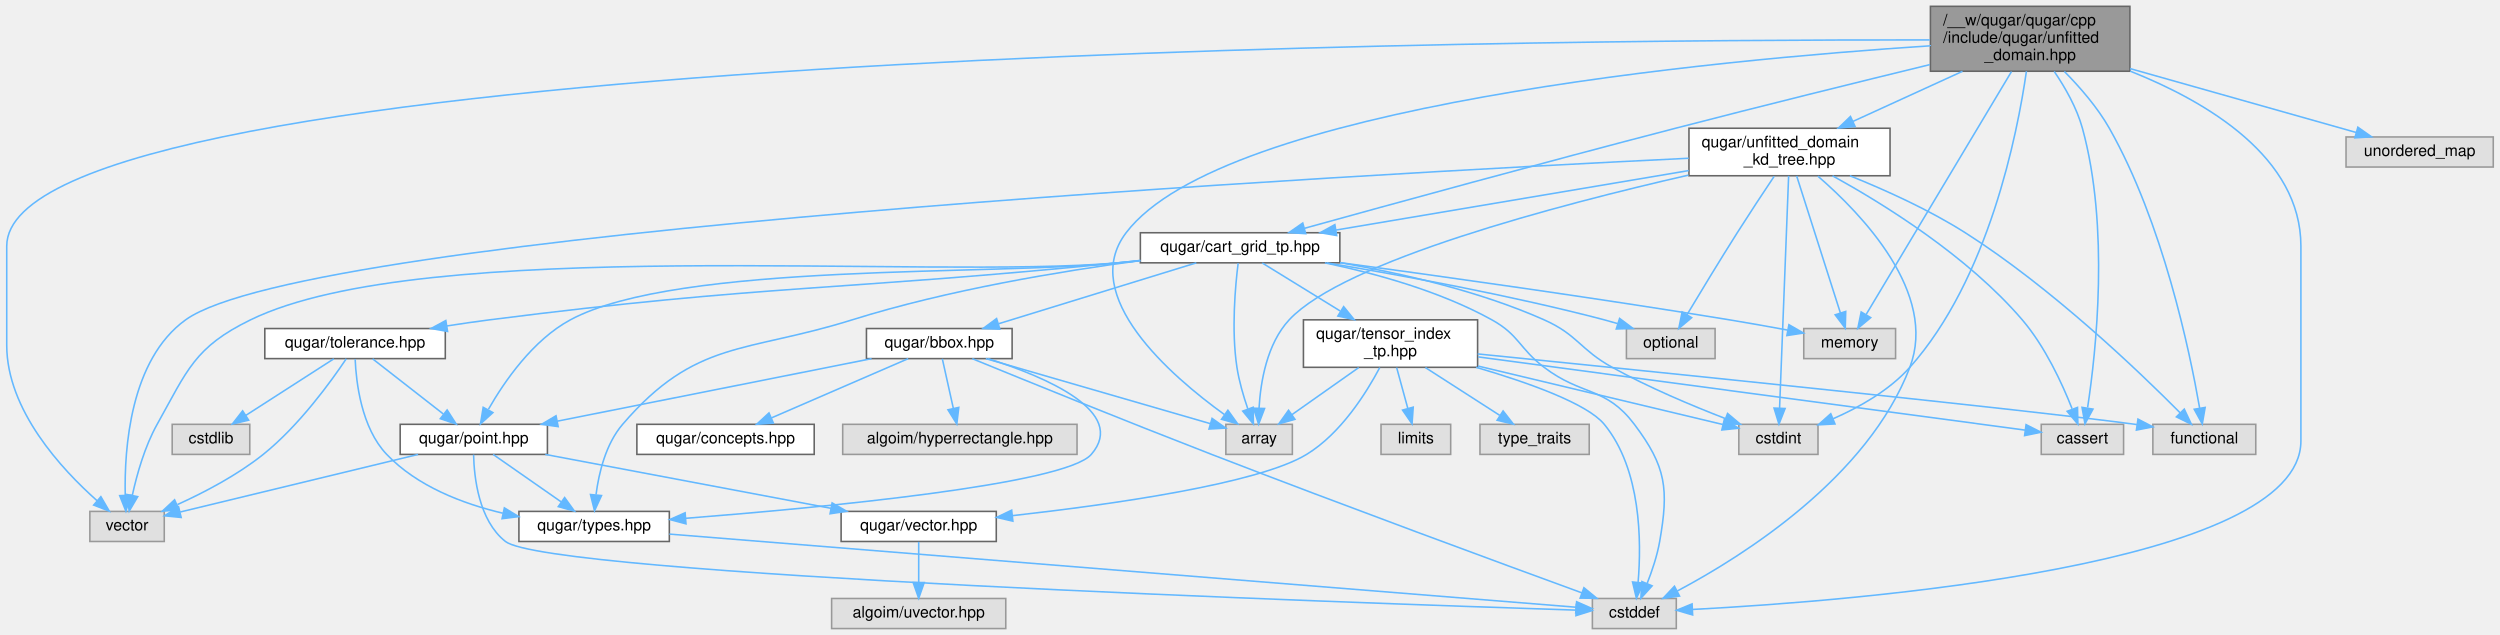
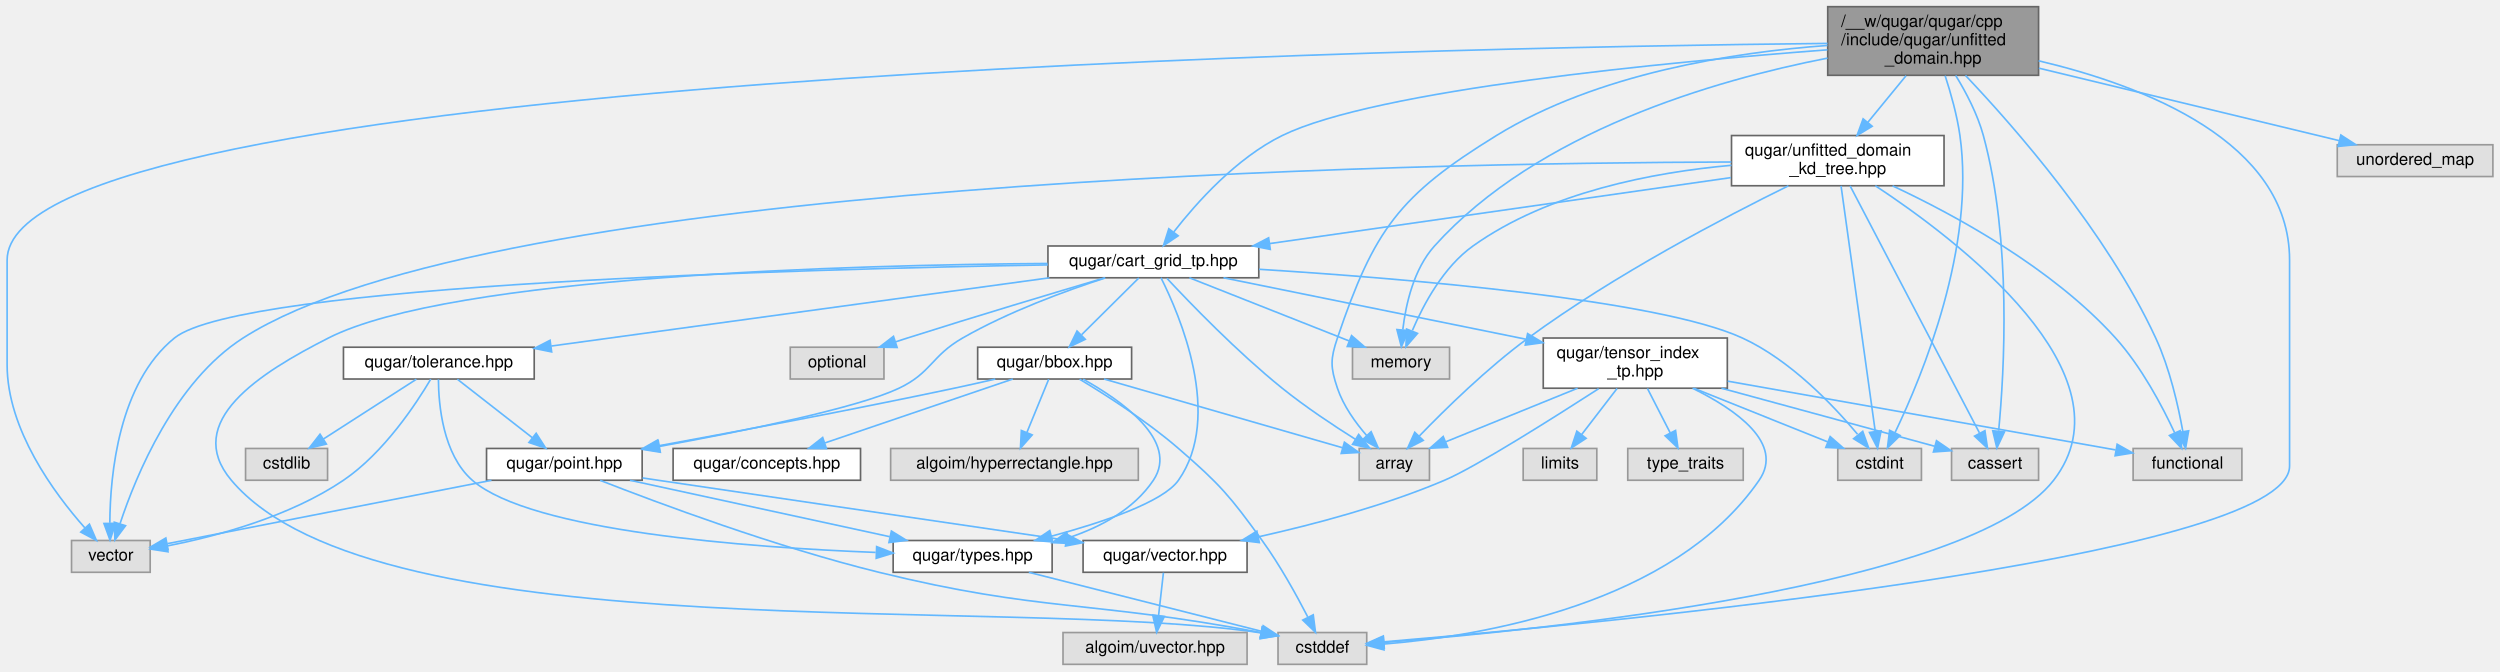
- <svg xmlns="http://www.w3.org/2000/svg" xmlns:xlink="http://www.w3.org/1999/xlink" width="1579pt" height="401pt" viewBox="0.00 0.00 1578.50 401.00">
+ <svg xmlns="http://www.w3.org/2000/svg" xmlns:xlink="http://www.w3.org/1999/xlink" width="1494pt" height="401pt" viewBox="0.00 0.00 1493.50 401.00">
  <g id="graph0" class="graph" transform="scale(1 1) rotate(0) translate(4 397)">
    <g id="Node000001" class="node">
      <g id="a_Node000001">
        <a xlink:title="Declaration of of UnfittedDomain class.">
-           <polygon fill="#999999" stroke="#666666" points="1341,-393 1215,-393 1215,-352 1341,-352 1341,-393" />
-           <text text-anchor="start" x="1223" y="-381" font-family="Helvetica,sans-Serif" font-size="10.00">/__w/qugar/qugar/cpp</text>
-           <text text-anchor="start" x="1223" y="-370" font-family="Helvetica,sans-Serif" font-size="10.00">/include/qugar/unfitted</text>
-           <text text-anchor="middle" x="1278" y="-359" font-family="Helvetica,sans-Serif" font-size="10.00">_domain.hpp</text>
+           <polygon fill="#999999" stroke="#666666" points="1214,-393 1088,-393 1088,-352 1214,-352 1214,-393" />
+           <text text-anchor="start" x="1096" y="-381" font-family="Helvetica,sans-Serif" font-size="10.00">/__w/qugar/qugar/cpp</text>
+           <text text-anchor="start" x="1096" y="-370" font-family="Helvetica,sans-Serif" font-size="10.00">/include/qugar/unfitted</text>
+           <text text-anchor="middle" x="1151" y="-359" font-family="Helvetica,sans-Serif" font-size="10.00">_domain.hpp</text>
        </a>
      </g>
    </g>
    <g id="Node000002" class="node">
      <g id="a_Node000002">
        <a xlink:href="../../d6/d49/cart__grid__tp_8hpp.html" target="_top" xlink:title="Definition of Cartesian grid class.">
-           <polygon fill="white" stroke="#666666" points="842,-250 716,-250 716,-231 842,-231 842,-250" />
-           <text text-anchor="middle" x="779" y="-238" font-family="Helvetica,sans-Serif" font-size="10.00">qugar/cart_grid_tp.hpp</text>
+           <polygon fill="white" stroke="#666666" points="748,-250 622,-250 622,-231 748,-231 748,-250" />
+           <text text-anchor="middle" x="685" y="-238" font-family="Helvetica,sans-Serif" font-size="10.00">qugar/cart_grid_tp.hpp</text>
        </a>
      </g>
    </g>
    <g id="edge1_Node000001_Node000002" class="edge">
      <g id="a_edge1_Node000001_Node000002">
        <a xlink:title=" ">
-           <path fill="none" stroke="#63b8ff" d="M1214.67,-356.2C1169.75,-345.25 1108.1,-330.03 1054,-316 970.56,-294.36 873.29,-267.66 819.68,-252.82" />
-           <polygon fill="#63b8ff" stroke="#63b8ff" points="820.44,-249.4 809.87,-250.1 818.57,-256.14 820.44,-249.4" />
+           <path fill="none" stroke="#63b8ff" d="M1087.82,-367.23C992.75,-360.01 818.06,-343.45 762,-316 734.69,-302.63 710.85,-275.95 697.2,-258.41" />
+           <polygon fill="#63b8ff" stroke="#63b8ff" points="699.82,-256.08 691.02,-250.2 694.23,-260.29 699.82,-256.08" />
        </a>
      </g>
    </g>
    <g id="Node000007" class="node">
      <g id="a_Node000007">
        <a xlink:title=" ">
-           <polygon fill="#e0e0e0" stroke="#999999" points="1054.5,-19 1001.5,-19 1001.5,0 1054.5,0 1054.5,-19" />
-           <text text-anchor="middle" x="1028" y="-7" font-family="Helvetica,sans-Serif" font-size="10.00">cstddef</text>
-         </a>
-       </g>
-     </g>
-     <g id="edge49_Node000001_Node000007" class="edge">
-       <g id="a_edge49_Node000001_Node000007">
-         <a xlink:title=" ">
-           <path fill="none" stroke="#63b8ff" d="M1341.19,-352.06C1389.9,-332.69 1449,-297.63 1449,-241.5 1449,-241.5 1449,-241.5 1449,-118.5 1449,-39.52 1167.48,-17.49 1064.86,-12.08" />
-           <polygon fill="#63b8ff" stroke="#63b8ff" points="1064.82,-8.58 1054.65,-11.57 1064.47,-15.57 1064.82,-8.58" />
+           <polygon fill="#e0e0e0" stroke="#999999" points="812.5,-19 759.5,-19 759.5,0 812.5,0 812.5,-19" />
+           <text text-anchor="middle" x="786" y="-7" font-family="Helvetica,sans-Serif" font-size="10.00">cstddef</text>
+         </a>
+       </g>
+     </g>
+     <g id="edge48_Node000001_Node000007" class="edge">
+       <g id="a_edge48_Node000001_Node000007">
+         <a xlink:title=" ">
+           <path fill="none" stroke="#63b8ff" d="M1214.04,-360.66C1276.85,-345.82 1364,-312.44 1364,-241.5 1364,-241.5 1364,-241.5 1364,-118.5 1364,-63.21 950,-24.15 822.75,-13.45" />
+           <polygon fill="#63b8ff" stroke="#63b8ff" points="822.97,-9.96 812.72,-12.62 822.39,-16.93 822.97,-9.96" />
        </a>
      </g>
    </g>
    <g id="Node000010" class="node">
      <g id="a_Node000010">
        <a xlink:title=" ">
-           <polygon fill="#e0e0e0" stroke="#999999" points="99.5,-74 52.5,-74 52.5,-55 99.5,-55 99.5,-74" />
-           <text text-anchor="middle" x="76" y="-62" font-family="Helvetica,sans-Serif" font-size="10.00">vector</text>
-         </a>
-       </g>
-     </g>
-     <g id="edge54_Node000001_Node000010" class="edge">
-       <g id="a_edge54_Node000001_Node000010">
-         <a xlink:title=" ">
-           <path fill="none" stroke="#63b8ff" d="M1214.62,-371.78C956.75,-372.11 0,-365 0,-241.5 0,-241.5 0,-241.5 0,-179 0,-138.03 34.62,-100.66 57.13,-80.69" />
-           <polygon fill="#63b8ff" stroke="#63b8ff" points="59.46,-83.31 64.79,-74.15 54.91,-77.99 59.46,-83.31" />
+           <polygon fill="#e0e0e0" stroke="#999999" points="85.5,-74 38.5,-74 38.5,-55 85.5,-55 85.5,-74" />
+           <text text-anchor="middle" x="62" y="-62" font-family="Helvetica,sans-Serif" font-size="10.00">vector</text>
+         </a>
+       </g>
+     </g>
+     <g id="edge53_Node000001_Node000010" class="edge">
+       <g id="a_edge53_Node000001_Node000010">
+         <a xlink:title=" ">
+           <path fill="none" stroke="#63b8ff" d="M1087.89,-371.06C847.15,-368.56 0,-351.91 0,-241.5 0,-241.5 0,-241.5 0,-179 0,-140.32 28.07,-102.3 46.44,-81.57" />
+           <polygon fill="#63b8ff" stroke="#63b8ff" points="49.18,-83.76 53.38,-74.03 44.03,-79.02 49.18,-83.76" />
        </a>
      </g>
    </g>
    <g id="Node000012" class="node">
      <g id="a_Node000012">
        <a xlink:title=" ">
-           <polygon fill="#e0e0e0" stroke="#999999" points="812,-129 770,-129 770,-110 812,-110 812,-129" />
-           <text text-anchor="middle" x="791" y="-117" font-family="Helvetica,sans-Serif" font-size="10.00">array</text>
-         </a>
-       </g>
-     </g>
-     <g id="edge47_Node000001_Node000012" class="edge">
-       <g id="a_edge47_Node000001_Node000012">
-         <a xlink:title=" ">
-           <path fill="none" stroke="#63b8ff" d="M1214.75,-368.06C1079.2,-359.18 768,-330.31 707,-250 676.79,-210.23 735.07,-159.74 769.02,-135.21" />
-           <polygon fill="#63b8ff" stroke="#63b8ff" points="771.29,-137.9 777.46,-129.28 767.26,-132.17 771.29,-137.9" />
+           <polygon fill="#e0e0e0" stroke="#999999" points="850,-129 808,-129 808,-110 850,-110 850,-129" />
+           <text text-anchor="middle" x="829" y="-117" font-family="Helvetica,sans-Serif" font-size="10.00">array</text>
+         </a>
+       </g>
+     </g>
+     <g id="edge46_Node000001_Node000012" class="edge">
+       <g id="a_edge46_Node000001_Node000012">
+         <a xlink:title=" ">
+           <path fill="none" stroke="#63b8ff" d="M1087.83,-369.84C1032.06,-365.77 950.45,-353.22 890,-316 831.78,-280.15 816.9,-259.77 795,-195 790.73,-182.37 790.73,-177.63 795,-165 798.56,-154.47 805.72,-144.48 812.55,-136.63" />
+           <polygon fill="#63b8ff" stroke="#63b8ff" points="815.13,-139.01 819.39,-129.31 810.01,-134.23 815.13,-139.01" />
        </a>
      </g>
    </g>
    <g id="Node000015" class="node">
      <g id="a_Node000015">
        <a xlink:title=" ">
-           <polygon fill="#e0e0e0" stroke="#999999" points="1337,-129 1285,-129 1285,-110 1337,-110 1337,-129" />
-           <text text-anchor="middle" x="1311" y="-117" font-family="Helvetica,sans-Serif" font-size="10.00">cassert</text>
-         </a>
-       </g>
-     </g>
-     <g id="edge48_Node000001_Node000015" class="edge">
-       <g id="a_edge48_Node000001_Node000015">
-         <a xlink:title=" ">
-           <path fill="none" stroke="#63b8ff" d="M1293.2,-351.88C1300.09,-341.76 1307.46,-328.86 1311,-316 1328.21,-253.37 1319.69,-175.13 1314.29,-139.62" />
-           <polygon fill="#63b8ff" stroke="#63b8ff" points="1317.67,-138.61 1312.62,-129.29 1310.76,-139.72 1317.67,-138.61" />
+           <polygon fill="#e0e0e0" stroke="#999999" points="1214,-129 1162,-129 1162,-110 1214,-110 1214,-129" />
+           <text text-anchor="middle" x="1188" y="-117" font-family="Helvetica,sans-Serif" font-size="10.00">cassert</text>
+         </a>
+       </g>
+     </g>
+     <g id="edge47_Node000001_Node000015" class="edge">
+       <g id="a_edge47_Node000001_Node000015">
+         <a xlink:title=" ">
+           <path fill="none" stroke="#63b8ff" d="M1164.48,-351.89C1170.74,-341.67 1177.55,-328.68 1181,-316 1198.06,-253.29 1193.53,-175.09 1190.15,-139.6" />
+           <polygon fill="#63b8ff" stroke="#63b8ff" points="1193.59,-138.87 1189.08,-129.29 1186.63,-139.59 1193.59,-138.87" />
        </a>
      </g>
    </g>
    <g id="Node000016" class="node">
      <g id="a_Node000016">
        <a xlink:title=" ">
          <polygon fill="#e0e0e0" stroke="#999999" points="1144,-129 1094,-129 1094,-110 1144,-110 1144,-129" />
          <text text-anchor="middle" x="1119" y="-117" font-family="Helvetica,sans-Serif" font-size="10.00">cstdint</text>
        </a>
      </g>
    </g>
-     <g id="edge50_Node000001_Node000016" class="edge">
-       <g id="a_edge50_Node000001_Node000016">
-         <a xlink:title=" ">
-           <path fill="none" stroke="#63b8ff" d="M1275.64,-352C1269.91,-312.24 1251.83,-220.89 1202,-165 1188.99,-150.41 1170.04,-139.74 1153.52,-132.52" />
-           <polygon fill="#63b8ff" stroke="#63b8ff" points="1154.72,-129.23 1144.14,-128.66 1152.06,-135.7 1154.72,-129.23" />
+     <g id="edge49_Node000001_Node000016" class="edge">
+       <g id="a_edge49_Node000001_Node000016">
+         <a xlink:title=" ">
+           <path fill="none" stroke="#63b8ff" d="M1158.16,-351.76C1161.57,-341.29 1165.29,-328.11 1167,-316 1176.39,-249.51 1144.65,-172.71 1128.23,-138.52" />
+           <polygon fill="#63b8ff" stroke="#63b8ff" points="1131.26,-136.75 1123.68,-129.34 1124.98,-139.85 1131.26,-136.75" />
        </a>
      </g>
    </g>
    <g id="Node000017" class="node">
      <g id="a_Node000017">
        <a xlink:title=" ">
-           <polygon fill="#e0e0e0" stroke="#999999" points="1420.5,-129 1355.5,-129 1355.5,-110 1420.5,-110 1420.5,-129" />
-           <text text-anchor="middle" x="1388" y="-117" font-family="Helvetica,sans-Serif" font-size="10.00">functional</text>
-         </a>
-       </g>
-     </g>
-     <g id="edge51_Node000001_Node000017" class="edge">
-       <g id="a_edge51_Node000001_Node000017">
-         <a xlink:title=" ">
-           <path fill="none" stroke="#63b8ff" d="M1299.6,-351.86C1309.43,-341.93 1320.52,-329.2 1328,-316 1361.8,-256.35 1378.75,-175.46 1385.03,-139.3" />
-           <polygon fill="#63b8ff" stroke="#63b8ff" points="1388.52,-139.66 1386.71,-129.22 1381.62,-138.51 1388.52,-139.66" />
+           <polygon fill="#e0e0e0" stroke="#999999" points="1335.5,-129 1270.5,-129 1270.5,-110 1335.5,-110 1335.5,-129" />
+           <text text-anchor="middle" x="1303" y="-117" font-family="Helvetica,sans-Serif" font-size="10.00">functional</text>
+         </a>
+       </g>
+     </g>
+     <g id="edge50_Node000001_Node000017" class="edge">
+       <g id="a_edge50_Node000001_Node000017">
+         <a xlink:title=" ">
+           <path fill="none" stroke="#63b8ff" d="M1170.32,-351.92C1199.51,-321.18 1254.57,-258.54 1284,-195 1292.4,-176.87 1297.47,-154.48 1300.24,-139" />
+           <polygon fill="#63b8ff" stroke="#63b8ff" points="1303.69,-139.55 1301.86,-129.11 1296.78,-138.41 1303.69,-139.55" />
        </a>
      </g>
    </g>
    <g id="Node000021" class="node">
      <g id="a_Node000021">
        <a xlink:title=" ">
-           <polygon fill="#e0e0e0" stroke="#999999" points="1193,-189.5 1135,-189.5 1135,-170.5 1193,-170.5 1193,-189.5" />
-           <text text-anchor="middle" x="1164" y="-177.5" font-family="Helvetica,sans-Serif" font-size="10.00">memory</text>
-         </a>
-       </g>
-     </g>
-     <g id="edge52_Node000001_Node000021" class="edge">
-       <g id="a_edge52_Node000001_Node000021">
-         <a xlink:title=" ">
-           <path fill="none" stroke="#63b8ff" d="M1266.23,-351.83C1243.87,-314.47 1195.59,-233.8 1174.37,-198.33" />
-           <polygon fill="#63b8ff" stroke="#63b8ff" points="1177.28,-196.38 1169.14,-189.6 1171.28,-199.97 1177.28,-196.38" />
+           <polygon fill="#e0e0e0" stroke="#999999" points="862,-189.5 804,-189.5 804,-170.5 862,-170.5 862,-189.5" />
+           <text text-anchor="middle" x="833" y="-177.5" font-family="Helvetica,sans-Serif" font-size="10.00">memory</text>
+         </a>
+       </g>
+     </g>
+     <g id="edge51_Node000001_Node000021" class="edge">
+       <g id="a_edge51_Node000001_Node000021">
+         <a xlink:title=" ">
+           <path fill="none" stroke="#63b8ff" d="M1087.88,-362.27C1020.32,-349.09 914.58,-318.41 853,-250 840.63,-236.26 835.88,-215.3 834.07,-200.09" />
+           <polygon fill="#63b8ff" stroke="#63b8ff" points="837.53,-199.45 833.19,-189.79 830.56,-200.05 837.53,-199.45" />
        </a>
      </g>
    </g>
    <g id="Node000023" class="node">
      <g id="a_Node000023">
        <a xlink:href="../../d8/d90/unfitted__domain__kd__tree_8hpp.html" target="_top" xlink:title="Declaration of of UnfittedDomain class.">
-           <polygon fill="white" stroke="#666666" points="1189.5,-316 1062.5,-316 1062.5,-286 1189.5,-286 1189.5,-316" />
-           <text text-anchor="start" x="1070.5" y="-304" font-family="Helvetica,sans-Serif" font-size="10.00">qugar/unfitted_domain</text>
-           <text text-anchor="middle" x="1126" y="-293" font-family="Helvetica,sans-Serif" font-size="10.00">_kd_tree.hpp</text>
+           <polygon fill="white" stroke="#666666" points="1157.5,-316 1030.5,-316 1030.5,-286 1157.5,-286 1157.5,-316" />
+           <text text-anchor="start" x="1038.5" y="-304" font-family="Helvetica,sans-Serif" font-size="10.00">qugar/unfitted_domain</text>
+           <text text-anchor="middle" x="1094" y="-293" font-family="Helvetica,sans-Serif" font-size="10.00">_kd_tree.hpp</text>
        </a>
      </g>
    </g>
    <g id="edge37_Node000001_Node000023" class="edge">
      <g id="a_edge37_Node000001_Node000023">
        <a xlink:title=" ">
-           <path fill="none" stroke="#63b8ff" d="M1235.26,-351.96C1213.53,-342.02 1187.29,-330.03 1165.98,-320.28" />
-           <polygon fill="#63b8ff" stroke="#63b8ff" points="1167.42,-317.09 1156.87,-316.11 1164.5,-323.45 1167.42,-317.09" />
+           <path fill="none" stroke="#63b8ff" d="M1134.82,-351.77C1127.66,-343.04 1119.22,-332.75 1111.88,-323.8" />
+           <polygon fill="#63b8ff" stroke="#63b8ff" points="1114.56,-321.55 1105.51,-316.04 1109.15,-325.99 1114.56,-321.55" />
        </a>
      </g>
    </g>
    <g id="Node000024" class="node">
      <g id="a_Node000024">
        <a xlink:title=" ">
-           <polygon fill="#e0e0e0" stroke="#999999" points="1570.5,-310.5 1477.5,-310.5 1477.5,-291.5 1570.5,-291.5 1570.5,-310.5" />
-           <text text-anchor="middle" x="1524" y="-298.5" font-family="Helvetica,sans-Serif" font-size="10.00">unordered_map</text>
-         </a>
-       </g>
-     </g>
-     <g id="edge53_Node000001_Node000024" class="edge">
-       <g id="a_edge53_Node000001_Node000024">
-         <a xlink:title=" ">
-           <path fill="none" stroke="#63b8ff" d="M1341.03,-353.69C1385.99,-340.99 1445.09,-324.29 1483.79,-313.36" />
-           <polygon fill="#63b8ff" stroke="#63b8ff" points="1484.98,-316.66 1493.65,-310.58 1483.07,-309.93 1484.98,-316.66" />
+           <polygon fill="#e0e0e0" stroke="#999999" points="1485.5,-310.5 1392.5,-310.5 1392.5,-291.5 1485.5,-291.5 1485.5,-310.5" />
+           <text text-anchor="middle" x="1439" y="-298.5" font-family="Helvetica,sans-Serif" font-size="10.00">unordered_map</text>
+         </a>
+       </g>
+     </g>
+     <g id="edge52_Node000001_Node000024" class="edge">
+       <g id="a_edge52_Node000001_Node000024">
+         <a xlink:title=" ">
+           <path fill="none" stroke="#63b8ff" d="M1214.2,-356.25C1268.46,-343.15 1345.35,-324.6 1393.68,-312.94" />
+           <polygon fill="#63b8ff" stroke="#63b8ff" points="1394.64,-316.31 1403.54,-310.56 1392.99,-309.5 1394.64,-316.31" />
        </a>
      </g>
    </g>
    <g id="Node000003" class="node">
      <g id="a_Node000003">
        <a xlink:href="../../d5/d90/bbox_8hpp.html" target="_top" xlink:title="Definition of Cartesian bounding box class.">
-           <polygon fill="white" stroke="#666666" points="635,-189.5 543,-189.5 543,-170.5 635,-170.5 635,-189.5" />
-           <text text-anchor="middle" x="589" y="-177.5" font-family="Helvetica,sans-Serif" font-size="10.00">qugar/bbox.hpp</text>
+           <polygon fill="white" stroke="#666666" points="672,-189.5 580,-189.5 580,-170.5 672,-170.5 672,-189.5" />
+           <text text-anchor="middle" x="626" y="-177.5" font-family="Helvetica,sans-Serif" font-size="10.00">qugar/bbox.hpp</text>
        </a>
      </g>
    </g>
    <g id="edge2_Node000002_Node000003" class="edge">
      <g id="a_edge2_Node000002_Node000003">
        <a xlink:title=" ">
-           <path fill="none" stroke="#63b8ff" d="M751.37,-230.99C718.45,-220.86 663.27,-203.87 626.51,-192.55" />
-           <polygon fill="#63b8ff" stroke="#63b8ff" points="627.25,-189.11 616.66,-189.52 625.19,-195.8 627.25,-189.11" />
+           <path fill="none" stroke="#63b8ff" d="M676.29,-230.87C667.32,-221.97 653.12,-207.89 642.09,-196.95" />
+           <polygon fill="#63b8ff" stroke="#63b8ff" points="644.31,-194.22 634.74,-189.67 639.38,-199.19 644.31,-194.22" />
        </a>
      </g>
    </g>
    <g id="Node000005" class="node">
      <g id="a_Node000005">
        <a xlink:href="../../d0/de4/point_8hpp.html" target="_top" xlink:title="Definition and implementation of Point class.">
-           <polygon fill="white" stroke="#666666" points="341.5,-129 248.5,-129 248.5,-110 341.5,-110 341.5,-129" />
-           <text text-anchor="middle" x="295" y="-117" font-family="Helvetica,sans-Serif" font-size="10.00">qugar/point.hpp</text>
+           <polygon fill="white" stroke="#666666" points="379.5,-129 286.5,-129 286.5,-110 379.5,-110 379.5,-129" />
+           <text text-anchor="middle" x="333" y="-117" font-family="Helvetica,sans-Serif" font-size="10.00">qugar/point.hpp</text>
        </a>
      </g>
    </g>
    <g id="edge15_Node000002_Node000005" class="edge">
      <g id="a_edge15_Node000002_Node000005">
        <a xlink:title=" ">
-           <path fill="none" stroke="#63b8ff" d="M715.97,-232.51C711.24,-232 706.55,-231.49 702,-231 625.14,-222.76 424.05,-231.67 356,-195 332.38,-182.27 314.4,-156.22 304.27,-138.55" />
-           <polygon fill="#63b8ff" stroke="#63b8ff" points="307.08,-136.4 299.23,-129.29 300.93,-139.74 307.08,-136.4" />
+           <path fill="none" stroke="#63b8ff" d="M656.3,-230.92C632.58,-223.23 598.47,-210.74 571,-195 552.33,-184.3 552.43,-174.24 533,-165 508.05,-153.14 439.77,-139.3 389.91,-130.24" />
+           <polygon fill="#63b8ff" stroke="#63b8ff" points="390.35,-126.76 379.89,-128.43 389.11,-133.65 390.35,-126.76" />
        </a>
      </g>
    </g>
    <g id="Node000006" class="node">
      <g id="a_Node000006">
        <a xlink:href="../../dd/de3/types_8hpp.html" target="_top" xlink:title="Declaration of types.">
-           <polygon fill="white" stroke="#666666" points="418.5,-74 323.5,-74 323.5,-55 418.5,-55 418.5,-74" />
-           <text text-anchor="middle" x="371" y="-62" font-family="Helvetica,sans-Serif" font-size="10.00">qugar/types.hpp</text>
+           <polygon fill="white" stroke="#666666" points="624.5,-74 529.5,-74 529.5,-55 624.5,-55 624.5,-74" />
+           <text text-anchor="middle" x="577" y="-62" font-family="Helvetica,sans-Serif" font-size="10.00">qugar/types.hpp</text>
        </a>
      </g>
    </g>
    <g id="edge30_Node000002_Node000006" class="edge">
      <g id="a_edge30_Node000002_Node000006">
        <a xlink:title=" ">
-           <path fill="none" stroke="#63b8ff" d="M715.79,-232.39C665.7,-225.72 594.34,-213.89 534,-195 466.43,-173.84 435.15,-182.7 389,-129 378.38,-116.64 374,-98.42 372.21,-84.67" />
-           <polygon fill="#63b8ff" stroke="#63b8ff" points="375.67,-84.01 371.24,-74.39 368.7,-84.67 375.67,-84.01" />
+           <path fill="none" stroke="#63b8ff" d="M689.56,-230.98C700.75,-208.76 726.78,-148.17 700,-110 690.85,-96.96 654.78,-84.84 624.05,-76.56" />
+           <polygon fill="#63b8ff" stroke="#63b8ff" points="624.86,-73.15 614.3,-74.01 623.08,-79.93 624.86,-73.15" />
        </a>
      </g>
    </g>
    <g id="edge32_Node000002_Node000007" class="edge">
      <g id="a_edge32_Node000002_Node000007">
        <a xlink:title=" ">
-           <path fill="none" stroke="#63b8ff" d="M832.57,-230.96C864.59,-224.32 905.27,-213.11 938,-195 955.34,-185.4 955.23,-177 971,-165 994.84,-146.85 1009.98,-152.94 1028,-129 1048.24,-102.12 1049.78,-88.15 1044,-55 1042.43,-46 1039.2,-36.42 1036.06,-28.46" />
-           <polygon fill="#63b8ff" stroke="#63b8ff" points="1039.23,-26.97 1032.11,-19.12 1032.78,-29.69 1039.23,-26.97" />
+           <path fill="none" stroke="#63b8ff" d="M621.76,-239.55C506.09,-238.71 265.56,-232.36 192,-195 151.22,-174.29 104.53,-144.97 134,-110 221.17,-6.57 596.38,-41.61 749.16,-18.81" />
+           <polygon fill="#63b8ff" stroke="#63b8ff" points="750.03,-22.21 759.33,-17.14 748.9,-15.31 750.03,-22.21" />
        </a>
      </g>
    </g>
    <g id="edge36_Node000002_Node000010" class="edge">
      <g id="a_edge36_Node000002_Node000010">
        <a xlink:title=" ">
-           <path fill="none" stroke="#63b8ff" d="M715.99,-232.31C711.26,-231.85 706.56,-231.4 702,-231 580.43,-220.3 263.71,-248.46 154,-195 118.63,-177.76 114.21,-163.34 95,-129 87.18,-115.02 82.24,-97.46 79.37,-84.36" />
-           <polygon fill="#63b8ff" stroke="#63b8ff" points="82.73,-83.32 77.36,-74.19 75.87,-84.68 82.73,-83.32" />
+           <path fill="none" stroke="#63b8ff" d="M621.9,-238.69C478.99,-236.31 139.85,-227.27 100,-195 66.71,-168.04 61.59,-113.55 61.38,-84.59" />
+           <polygon fill="#63b8ff" stroke="#63b8ff" points="64.88,-84.26 61.51,-74.22 57.88,-84.17 64.88,-84.26" />
        </a>
      </g>
    </g>
    <g id="edge31_Node000002_Node000012" class="edge">
      <g id="a_edge31_Node000002_Node000012">
        <a xlink:title=" ">
-           <path fill="none" stroke="#63b8ff" d="M777.76,-230.72C776,-216.72 773.39,-188.53 777,-165 778.35,-156.19 781.13,-146.74 783.85,-138.82" />
-           <polygon fill="#63b8ff" stroke="#63b8ff" points="787.23,-139.77 787.4,-129.18 780.66,-137.35 787.23,-139.77" />
+           <path fill="none" stroke="#63b8ff" d="M693.08,-230.7C706.61,-216.19 735.05,-186.69 762,-165 775.88,-153.83 792.56,-142.75 805.81,-134.43" />
+           <polygon fill="#63b8ff" stroke="#63b8ff" points="807.69,-137.39 814.35,-129.15 804.01,-131.43 807.69,-137.39" />
        </a>
      </g>
    </g>
    <g id="Node000013" class="node">
      <g id="a_Node000013">
        <a xlink:href="../../d9/d43/tensor__index__tp_8hpp.html" target="_top" xlink:title="Declaration of tensor-product index and size related classes.">
-           <polygon fill="white" stroke="#666666" points="929,-195 819,-195 819,-165 929,-165 929,-195" />
-           <text text-anchor="start" x="827" y="-183" font-family="Helvetica,sans-Serif" font-size="10.00">qugar/tensor_index</text>
-           <text text-anchor="middle" x="874" y="-172" font-family="Helvetica,sans-Serif" font-size="10.00">_tp.hpp</text>
+           <polygon fill="white" stroke="#666666" points="1028,-195 918,-195 918,-165 1028,-165 1028,-195" />
+           <text text-anchor="start" x="926" y="-183" font-family="Helvetica,sans-Serif" font-size="10.00">qugar/tensor_index</text>
+           <text text-anchor="middle" x="973" y="-172" font-family="Helvetica,sans-Serif" font-size="10.00">_tp.hpp</text>
        </a>
      </g>
    </g>
    <g id="edge16_Node000002_Node000013" class="edge">
      <g id="a_edge16_Node000002_Node000013">
        <a xlink:title=" ">
-           <path fill="none" stroke="#63b8ff" d="M793.02,-230.87C805.91,-222.93 825.49,-210.87 842.17,-200.6" />
-           <polygon fill="#63b8ff" stroke="#63b8ff" points="844.4,-203.34 851.08,-195.11 840.73,-197.38 844.4,-203.34" />
+           <path fill="none" stroke="#63b8ff" d="M726.88,-230.99C774.32,-221.36 852.22,-205.53 907.67,-194.27" />
+           <polygon fill="#63b8ff" stroke="#63b8ff" points="908.64,-197.64 917.75,-192.22 907.25,-190.78 908.64,-197.64" />
        </a>
      </g>
    </g>
    <g id="edge33_Node000002_Node000016" class="edge">
      <g id="a_edge33_Node000002_Node000016">
        <a xlink:title=" ">
-           <path fill="none" stroke="#63b8ff" d="M842.33,-231.06C880.73,-224.44 930.04,-213.21 971,-195 992.29,-185.53 993.61,-176.27 1014,-165 1037.04,-152.27 1064.46,-140.76 1085.51,-132.63" />
-           <polygon fill="#63b8ff" stroke="#63b8ff" points="1086.88,-135.86 1094.98,-129.04 1084.39,-129.31 1086.88,-135.86" />
+           <path fill="none" stroke="#63b8ff" d="M748.15,-236.08C835.21,-230.6 987,-218.03 1037,-195 1065.56,-181.84 1091.09,-155.1 1105.81,-137.5" />
+           <polygon fill="#63b8ff" stroke="#63b8ff" points="1108.91,-139.22 1112.48,-129.24 1103.47,-134.82 1108.91,-139.22" />
        </a>
      </g>
    </g>
    <g id="Node000019" class="node">
      <g id="a_Node000019">
        <a xlink:href="../../d0/d55/tolerance_8hpp.html" target="_top" xlink:title="Definition of tolerance related functionalities.">
-           <polygon fill="white" stroke="#666666" points="277,-189.5 163,-189.5 163,-170.5 277,-170.5 277,-189.5" />
-           <text text-anchor="middle" x="220" y="-177.5" font-family="Helvetica,sans-Serif" font-size="10.00">qugar/tolerance.hpp</text>
+           <polygon fill="white" stroke="#666666" points="315,-189.5 201,-189.5 201,-170.5 315,-170.5 315,-189.5" />
+           <text text-anchor="middle" x="258" y="-177.5" font-family="Helvetica,sans-Serif" font-size="10.00">qugar/tolerance.hpp</text>
        </a>
      </g>
    </g>
    <g id="edge25_Node000002_Node000019" class="edge">
      <g id="a_edge25_Node000002_Node000019">
        <a xlink:title=" ">
-           <path fill="none" stroke="#63b8ff" d="M715.98,-232.44C711.25,-231.94 706.55,-231.46 702,-231 525.72,-213.28 480.75,-217.41 305,-195 296.27,-193.89 287.06,-192.55 278.05,-191.14" />
-           <polygon fill="#63b8ff" stroke="#63b8ff" points="278.44,-187.66 268.01,-189.53 277.33,-194.57 278.44,-187.66" />
+           <path fill="none" stroke="#63b8ff" d="M622.91,-230.99C543.61,-220.13 406.9,-201.4 325.21,-190.21" />
+           <polygon fill="#63b8ff" stroke="#63b8ff" points="325.42,-186.7 315.04,-188.81 324.47,-193.64 325.42,-186.7" />
        </a>
      </g>
    </g>
    <g id="edge34_Node000002_Node000021" class="edge">
      <g id="a_edge34_Node000002_Node000021">
        <a xlink:title=" ">
-           <path fill="none" stroke="#63b8ff" d="M842.14,-231.14C904.67,-222.69 1003.09,-208.93 1088,-195 1099.98,-193.03 1112.99,-190.71 1124.8,-188.52" />
-           <polygon fill="#63b8ff" stroke="#63b8ff" points="1125.63,-191.93 1134.81,-186.65 1124.34,-185.05 1125.63,-191.93" />
+           <path fill="none" stroke="#63b8ff" d="M706.52,-230.99C731.62,-221.07 773.32,-204.59 801.93,-193.28" />
+           <polygon fill="#63b8ff" stroke="#63b8ff" points="803.44,-196.45 811.45,-189.52 800.87,-189.94 803.44,-196.45" />
        </a>
      </g>
    </g>
    <g id="Node000022" class="node">
      <g id="a_Node000022">
        <a xlink:title=" ">
-           <polygon fill="#e0e0e0" stroke="#999999" points="1079,-189.5 1023,-189.5 1023,-170.5 1079,-170.5 1079,-189.5" />
-           <text text-anchor="middle" x="1051" y="-177.5" font-family="Helvetica,sans-Serif" font-size="10.00">optional</text>
+           <polygon fill="#e0e0e0" stroke="#999999" points="524,-189.5 468,-189.5 468,-170.5 524,-170.5 524,-189.5" />
+           <text text-anchor="middle" x="496" y="-177.5" font-family="Helvetica,sans-Serif" font-size="10.00">optional</text>
        </a>
      </g>
    </g>
    <g id="edge35_Node000002_Node000022" class="edge">
      <g id="a_edge35_Node000002_Node000022">
        <a xlink:title=" ">
-           <path fill="none" stroke="#63b8ff" d="M833.82,-230.97C880.71,-223.18 949.79,-210.52 1009,-195 1011.79,-194.27 1014.66,-193.45 1017.53,-192.59" />
-           <polygon fill="#63b8ff" stroke="#63b8ff" points="1018.69,-195.89 1027.18,-189.54 1016.59,-189.22 1018.69,-195.89" />
+           <path fill="none" stroke="#63b8ff" d="M655.92,-230.96C626.21,-222.17 578.78,-207.97 538,-195 535.71,-194.27 533.36,-193.51 530.99,-192.74" />
+           <polygon fill="#63b8ff" stroke="#63b8ff" points="531.87,-189.35 521.28,-189.55 529.69,-196 531.87,-189.35" />
        </a>
      </g>
    </g>
    <g id="Node000004" class="node">
      <g id="a_Node000004">
        <a xlink:href="../../d7/dd8/concepts_8hpp.html" target="_top" xlink:title="Declaration of concepts.">
          <polygon fill="white" stroke="#666666" points="510,-129 398,-129 398,-110 510,-110 510,-129" />
          <text text-anchor="middle" x="454" y="-117" font-family="Helvetica,sans-Serif" font-size="10.00">qugar/concepts.hpp</text>
        </a>
      </g>
    </g>
    <g id="edge3_Node000003_Node000004" class="edge">
      <g id="a_edge3_Node000003_Node000004">
        <a xlink:title=" ">
-           <path fill="none" stroke="#63b8ff" d="M569.37,-170.49C546.67,-160.66 509.1,-144.38 483.03,-133.08" />
-           <polygon fill="#63b8ff" stroke="#63b8ff" points="484.22,-129.78 473.65,-129.02 481.44,-136.2 484.22,-129.78" />
+           <path fill="none" stroke="#63b8ff" d="M600.99,-170.49C571.44,-160.44 522.09,-143.66 488.81,-132.34" />
+           <polygon fill="#63b8ff" stroke="#63b8ff" points="489.63,-128.92 479.04,-129.02 487.38,-135.55 489.63,-128.92" />
        </a>
      </g>
    </g>
    <g id="edge4_Node000003_Node000005" class="edge">
      <g id="a_edge4_Node000003_Node000005">
        <a xlink:title=" ">
-           <path fill="none" stroke="#63b8ff" d="M546.25,-170.49C493.67,-160.03 404.42,-142.27 347.66,-130.98" />
-           <polygon fill="#63b8ff" stroke="#63b8ff" points="348.29,-127.54 337.8,-129.02 346.93,-134.4 348.29,-127.54" />
+           <path fill="none" stroke="#63b8ff" d="M590.52,-170.47C582.47,-168.61 573.95,-166.69 566,-165 505.95,-152.26 436.83,-139.27 389.57,-130.64" />
+           <polygon fill="#63b8ff" stroke="#63b8ff" points="389.99,-127.16 379.53,-128.81 388.74,-134.05 389.99,-127.16" />
        </a>
      </g>
    </g>
    <g id="edge11_Node000003_Node000006" class="edge">
      <g id="a_edge11_Node000003_Node000006">
        <a xlink:title=" ">
-           <path fill="none" stroke="#63b8ff" d="M619.76,-170.5C655.95,-159.02 708.35,-136.89 685,-110 668.48,-90.97 515.03,-76.4 428.92,-69.65" />
-           <polygon fill="#63b8ff" stroke="#63b8ff" points="429.01,-66.14 418.77,-68.86 428.47,-73.12 429.01,-66.14" />
+           <path fill="none" stroke="#63b8ff" d="M643.06,-170.39C665.6,-157.84 700.7,-133.44 685,-110 673.42,-92.7 653.76,-82.12 634.36,-75.65" />
+           <polygon fill="#63b8ff" stroke="#63b8ff" points="635.18,-72.24 624.59,-72.71 633.16,-78.95 635.18,-72.24" />
        </a>
      </g>
    </g>
    <g id="edge14_Node000003_Node000007" class="edge">
      <g id="a_edge14_Node000003_Node000007">
        <a xlink:title=" ">
-           <path fill="none" stroke="#63b8ff" d="M609.85,-170.44C642.14,-157.23 706.24,-131.18 761,-110 844.91,-77.54 944.36,-40.98 994.91,-22.53" />
-           <polygon fill="#63b8ff" stroke="#63b8ff" points="996.16,-25.8 1004.35,-19.09 993.76,-19.23 996.16,-25.8" />
+           <path fill="none" stroke="#63b8ff" d="M640.92,-170.38C656.42,-161.1 681.01,-145.44 700,-129 724.98,-107.38 730.62,-100.76 750,-74 760.56,-59.42 770.48,-41.47 777.23,-28.38" />
+           <polygon fill="#63b8ff" stroke="#63b8ff" points="780.54,-29.59 781.9,-19.08 774.28,-26.44 780.54,-29.59" />
        </a>
      </g>
    </g>
    <g id="Node000011" class="node">
      <g id="a_Node000011">
        <a xlink:title=" ">
          <polygon fill="#e0e0e0" stroke="#999999" points="676,-129 528,-129 528,-110 676,-110 676,-129" />
          <text text-anchor="middle" x="602" y="-117" font-family="Helvetica,sans-Serif" font-size="10.00">algoim/hyperrectangle.hpp</text>
        </a>
      </g>
    </g>
    <g id="edge12_Node000003_Node000011" class="edge">
      <g id="a_edge12_Node000003_Node000011">
        <a xlink:title=" ">
-           <path fill="none" stroke="#63b8ff" d="M590.92,-170.37C592.74,-162.16 595.55,-149.54 597.88,-139.05" />
-           <polygon fill="#63b8ff" stroke="#63b8ff" points="601.32,-139.69 600.07,-129.17 594.49,-138.17 601.32,-139.69" />
+           <path fill="none" stroke="#63b8ff" d="M622.46,-170.37C619.06,-162.07 613.81,-149.28 609.48,-138.72" />
+           <polygon fill="#63b8ff" stroke="#63b8ff" points="612.59,-137.09 605.56,-129.17 606.11,-139.75 612.59,-137.09" />
        </a>
      </g>
    </g>
    <g id="edge13_Node000003_Node000012" class="edge">
      <g id="a_edge13_Node000003_Node000012">
        <a xlink:title=" ">
-           <path fill="none" stroke="#63b8ff" d="M618.37,-170.49C656.24,-159.53 721.79,-140.54 760.29,-129.39" />
-           <polygon fill="#63b8ff" stroke="#63b8ff" points="761.3,-132.75 769.93,-126.6 759.35,-126.02 761.3,-132.75" />
+           <path fill="none" stroke="#63b8ff" d="M655.52,-170.49C693.57,-159.53 759.44,-140.54 798.14,-129.39" />
+           <polygon fill="#63b8ff" stroke="#63b8ff" points="799.18,-132.73 807.82,-126.6 797.25,-126.01 799.18,-132.73" />
        </a>
      </g>
    </g>
    <g id="edge5_Node000005_Node000006" class="edge">
      <g id="a_edge5_Node000005_Node000006">
        <a xlink:title=" ">
-           <path fill="none" stroke="#63b8ff" d="M307.21,-109.98C318.78,-101.92 336.38,-89.65 350.16,-80.03" />
-           <polygon fill="#63b8ff" stroke="#63b8ff" points="352.37,-82.76 358.57,-74.17 348.36,-77.02 352.37,-82.76" />
+           <path fill="none" stroke="#63b8ff" d="M372.2,-109.98C414.41,-100.82 481.65,-86.21 527.48,-76.26" />
+           <polygon fill="#63b8ff" stroke="#63b8ff" points="528.46,-79.63 537.49,-74.08 526.97,-72.78 528.46,-79.63" />
        </a>
      </g>
    </g>
    <g id="edge9_Node000005_Node000007" class="edge">
      <g id="a_edge9_Node000005_Node000007">
        <a xlink:title=" ">
-           <path fill="none" stroke="#63b8ff" d="M294.87,-109.82C295.18,-95.77 298.07,-68.25 315,-55 341.83,-34 848.08,-16.26 990.82,-11.66" />
-           <polygon fill="#63b8ff" stroke="#63b8ff" points="991.34,-15.14 1001.22,-11.33 991.12,-8.15 991.34,-15.14" />
+           <path fill="none" stroke="#63b8ff" d="M354.36,-109.95C388.87,-96.45 459.27,-70.16 521,-55 617.93,-31.19 647.09,-38.36 749.2,-19" />
+           <polygon fill="#63b8ff" stroke="#63b8ff" points="750.16,-22.38 759.31,-17.04 748.83,-15.5 750.16,-22.38" />
        </a>
      </g>
    </g>
    <g id="Node000008" class="node">
      <g id="a_Node000008">
        <a xlink:href="../../da/d16/vector_8hpp.html" target="_top" xlink:title=" ">
-           <polygon fill="white" stroke="#666666" points="625,-74 527,-74 527,-55 625,-55 625,-74" />
-           <text text-anchor="middle" x="576" y="-62" font-family="Helvetica,sans-Serif" font-size="10.00">qugar/vector.hpp</text>
+           <polygon fill="white" stroke="#666666" points="741,-74 643,-74 643,-55 741,-55 741,-74" />
+           <text text-anchor="middle" x="692" y="-62" font-family="Helvetica,sans-Serif" font-size="10.00">qugar/vector.hpp</text>
        </a>
      </g>
    </g>
    <g id="edge7_Node000005_Node000008" class="edge">
      <g id="a_edge7_Node000005_Node000008">
        <a xlink:title=" ">
-           <path fill="none" stroke="#63b8ff" d="M340.15,-109.98C389.26,-100.72 467.82,-85.9 520.62,-75.94" />
-           <polygon fill="#63b8ff" stroke="#63b8ff" points="521.32,-79.37 530.5,-74.08 520.02,-72.5 521.32,-79.37" />
+           <path fill="none" stroke="#63b8ff" d="M379.75,-111.39C382.88,-110.92 385.99,-110.45 389,-110 412.54,-106.48 551.43,-86.11 632.76,-74.18" />
+           <polygon fill="#63b8ff" stroke="#63b8ff" points="633.48,-77.62 642.87,-72.7 632.47,-70.69 633.48,-77.62" />
        </a>
      </g>
    </g>
    <g id="edge10_Node000005_Node000010" class="edge">
      <g id="a_edge10_Node000005_Node000010">
        <a xlink:title=" ">
-           <path fill="none" stroke="#63b8ff" d="M259.81,-109.98C218.44,-99.97 150.26,-83.47 109.59,-73.63" />
-           <polygon fill="#63b8ff" stroke="#63b8ff" points="110.17,-70.17 99.63,-71.22 108.52,-76.97 110.17,-70.17" />
+           <path fill="none" stroke="#63b8ff" d="M289.46,-109.98C235.51,-99.43 144.75,-81.68 95.77,-72.11" />
+           <polygon fill="#63b8ff" stroke="#63b8ff" points="96.18,-68.62 85.7,-70.13 94.84,-75.49 96.18,-68.62" />
        </a>
      </g>
    </g>
    <g id="edge6_Node000006_Node000007" class="edge">
      <g id="a_edge6_Node000006_Node000007">
        <a xlink:title=" ">
-           <path fill="none" stroke="#63b8ff" d="M418.51,-59.67C543.44,-49.59 879.18,-22.51 991.11,-13.48" />
-           <polygon fill="#63b8ff" stroke="#63b8ff" points="991.55,-16.95 1001.23,-12.66 990.98,-9.97 991.55,-16.95" />
+           <path fill="none" stroke="#63b8ff" d="M610.58,-54.98C648.61,-45.34 710.36,-29.68 749.54,-19.75" />
+           <polygon fill="#63b8ff" stroke="#63b8ff" points="750.63,-23.08 759.47,-17.23 748.91,-16.29 750.63,-23.08" />
        </a>
      </g>
    </g>
    <g id="Node000009" class="node">
      <g id="a_Node000009">
        <a xlink:title=" ">
-           <polygon fill="#e0e0e0" stroke="#999999" points="631,-19 521,-19 521,0 631,0 631,-19" />
-           <text text-anchor="middle" x="576" y="-7" font-family="Helvetica,sans-Serif" font-size="10.00">algoim/uvector.hpp</text>
+           <polygon fill="#e0e0e0" stroke="#999999" points="741,-19 631,-19 631,0 741,0 741,-19" />
+           <text text-anchor="middle" x="686" y="-7" font-family="Helvetica,sans-Serif" font-size="10.00">algoim/uvector.hpp</text>
        </a>
      </g>
    </g>
    <g id="edge8_Node000008_Node000009" class="edge">
      <g id="a_edge8_Node000008_Node000009">
        <a xlink:title=" ">
-           <path fill="none" stroke="#63b8ff" d="M576,-54.75C576,-47.8 576,-37.85 576,-29.13" />
-           <polygon fill="#63b8ff" stroke="#63b8ff" points="579.5,-29.09 576,-19.09 572.5,-29.09 579.5,-29.09" />
+           <path fill="none" stroke="#63b8ff" d="M691.01,-54.75C690.22,-47.8 689.1,-37.85 688.11,-29.13" />
+           <polygon fill="#63b8ff" stroke="#63b8ff" points="691.58,-28.63 686.97,-19.09 684.62,-29.42 691.58,-28.63" />
        </a>
      </g>
    </g>
    <g id="edge21_Node000013_Node000007" class="edge">
      <g id="a_edge21_Node000013_Node000007">
        <a xlink:title=" ">
-           <path fill="none" stroke="#63b8ff" d="M928.07,-165C960.79,-155.42 998.21,-142.13 1009,-129 1032.39,-100.51 1032.53,-54.81 1030.38,-29.29" />
-           <polygon fill="#63b8ff" stroke="#63b8ff" points="1033.84,-28.69 1029.31,-19.12 1026.87,-29.43 1033.84,-28.69" />
+           <path fill="none" stroke="#63b8ff" d="M1007.22,-164.98C1033.22,-152.19 1062.15,-131.99 1047,-110 995.87,-35.79 881.43,-16.89 822.54,-12.1" />
+           <polygon fill="#63b8ff" stroke="#63b8ff" points="822.79,-8.61 812.56,-11.38 822.29,-15.59 822.79,-8.61" />
        </a>
      </g>
    </g>
    <g id="edge18_Node000013_Node000008" class="edge">
      <g id="a_edge18_Node000013_Node000008">
        <a xlink:title=" ">
-           <path fill="none" stroke="#63b8ff" d="M867.2,-164.83C858.72,-148.8 842.66,-123.22 821,-110 790.54,-91.42 697.51,-78.3 635.25,-71.32" />
-           <polygon fill="#63b8ff" stroke="#63b8ff" points="635.48,-67.83 625.16,-70.21 634.72,-74.79 635.48,-67.83" />
+           <path fill="none" stroke="#63b8ff" d="M951.1,-164.72C923.53,-146.93 877.52,-117.88 859,-110 823.22,-94.77 780.87,-83.56 747.77,-76.2" />
+           <polygon fill="#63b8ff" stroke="#63b8ff" points="748.33,-72.74 737.81,-74.04 746.84,-79.58 748.33,-72.74" />
        </a>
      </g>
    </g>
    <g id="edge19_Node000013_Node000012" class="edge">
      <g id="a_edge19_Node000013_Node000012">
        <a xlink:title=" ">
-           <path fill="none" stroke="#63b8ff" d="M853.91,-164.84C841.12,-155.83 824.6,-144.18 811.7,-135.09" />
-           <polygon fill="#63b8ff" stroke="#63b8ff" points="813.63,-132.17 803.44,-129.27 809.59,-137.89 813.63,-132.17" />
+           <path fill="none" stroke="#63b8ff" d="M938.51,-164.99C914.48,-155.23 882.73,-142.33 859.6,-132.93" />
+           <polygon fill="#63b8ff" stroke="#63b8ff" points="860.85,-129.66 850.27,-129.14 858.21,-136.15 860.85,-129.66" />
        </a>
      </g>
    </g>
    <g id="Node000014" class="node">
      <g id="a_Node000014">
        <a xlink:title=" ">
-           <polygon fill="#e0e0e0" stroke="#999999" points="912,-129 868,-129 868,-110 912,-110 912,-129" />
-           <text text-anchor="middle" x="890" y="-117" font-family="Helvetica,sans-Serif" font-size="10.00">limits</text>
+           <polygon fill="#e0e0e0" stroke="#999999" points="950,-129 906,-129 906,-110 950,-110 950,-129" />
+           <text text-anchor="middle" x="928" y="-117" font-family="Helvetica,sans-Serif" font-size="10.00">limits</text>
        </a>
      </g>
    </g>
    <g id="edge17_Node000013_Node000014" class="edge">
      <g id="a_edge17_Node000013_Node000014">
        <a xlink:title=" ">
-           <path fill="none" stroke="#63b8ff" d="M877.87,-164.84C879.98,-157.13 882.62,-147.49 884.89,-139.17" />
-           <polygon fill="#63b8ff" stroke="#63b8ff" points="888.34,-139.84 887.6,-129.27 881.59,-137.99 888.34,-139.84" />
+           <path fill="none" stroke="#63b8ff" d="M962.11,-164.84C955.71,-156.52 947.58,-145.96 940.87,-137.23" />
+           <polygon fill="#63b8ff" stroke="#63b8ff" points="943.61,-135.06 934.74,-129.27 938.07,-139.33 943.61,-135.06" />
        </a>
      </g>
    </g>
    <g id="edge20_Node000013_Node000015" class="edge">
      <g id="a_edge20_Node000013_Node000015">
        <a xlink:title=" ">
-           <path fill="none" stroke="#63b8ff" d="M929.35,-171.59C1020.16,-159.43 1198.33,-135.58 1274.76,-125.35" />
-           <polygon fill="#63b8ff" stroke="#63b8ff" points="1275.41,-128.8 1284.86,-124 1274.48,-121.86 1275.41,-128.8" />
+           <path fill="none" stroke="#63b8ff" d="M1024.5,-164.99C1063.85,-154.28 1117.08,-139.8 1151.96,-130.3" />
+           <polygon fill="#63b8ff" stroke="#63b8ff" points="1153,-133.65 1161.73,-127.65 1151.16,-126.9 1153,-133.65" />
        </a>
      </g>
    </g>
    <g id="edge22_Node000013_Node000016" class="edge">
      <g id="a_edge22_Node000013_Node000016">
        <a xlink:title=" ">
-           <path fill="none" stroke="#63b8ff" d="M929.29,-165.8C976.68,-154.48 1043.5,-138.53 1083.89,-128.88" />
-           <polygon fill="#63b8ff" stroke="#63b8ff" points="1084.89,-132.24 1093.8,-126.52 1083.26,-125.43 1084.89,-132.24" />
+           <path fill="none" stroke="#63b8ff" d="M1007.97,-164.99C1032.33,-155.23 1064.53,-142.33 1087.97,-132.93" />
+           <polygon fill="#63b8ff" stroke="#63b8ff" points="1089.46,-136.11 1097.44,-129.14 1086.85,-129.61 1089.46,-136.11" />
        </a>
      </g>
    </g>
    <g id="edge23_Node000013_Node000017" class="edge">
      <g id="a_edge23_Node000013_Node000017">
        <a xlink:title=" ">
-           <path fill="none" stroke="#63b8ff" d="M929.06,-173.46C1038.4,-162.43 1277.53,-138.07 1345.48,-128.84" />
-           <polygon fill="#63b8ff" stroke="#63b8ff" points="1346.1,-132.29 1355.49,-127.39 1345.1,-125.36 1346.1,-132.29" />
+           <path fill="none" stroke="#63b8ff" d="M1028.23,-169.21C1093.49,-157.64 1200.66,-138.64 1260.04,-128.12" />
+           <polygon fill="#63b8ff" stroke="#63b8ff" points="1260.96,-131.51 1270.19,-126.32 1259.74,-124.62 1260.96,-131.51" />
        </a>
      </g>
    </g>
    <g id="Node000018" class="node">
      <g id="a_Node000018">
        <a xlink:title=" ">
-           <polygon fill="#e0e0e0" stroke="#999999" points="999.5,-129 930.5,-129 930.5,-110 999.5,-110 999.5,-129" />
-           <text text-anchor="middle" x="965" y="-117" font-family="Helvetica,sans-Serif" font-size="10.00">type_traits</text>
+           <polygon fill="#e0e0e0" stroke="#999999" points="1037.5,-129 968.5,-129 968.5,-110 1037.5,-110 1037.5,-129" />
+           <text text-anchor="middle" x="1003" y="-117" font-family="Helvetica,sans-Serif" font-size="10.00">type_traits</text>
        </a>
      </g>
    </g>
    <g id="edge24_Node000013_Node000018" class="edge">
      <g id="a_edge24_Node000013_Node000018">
        <a xlink:title=" ">
-           <path fill="none" stroke="#63b8ff" d="M896.03,-164.84C910.27,-155.68 928.73,-143.82 942.97,-134.66" />
-           <polygon fill="#63b8ff" stroke="#63b8ff" points="945.11,-137.45 951.63,-129.09 941.33,-131.56 945.11,-137.45" />
+           <path fill="none" stroke="#63b8ff" d="M980.26,-164.84C984.35,-156.87 989.49,-146.84 993.86,-138.33" />
+           <polygon fill="#63b8ff" stroke="#63b8ff" points="997.06,-139.76 998.5,-129.27 990.83,-136.57 997.06,-139.76" />
        </a>
      </g>
    </g>
    <g id="edge26_Node000019_Node000005" class="edge">
      <g id="a_edge26_Node000019_Node000005">
        <a xlink:title=" ">
-           <path fill="none" stroke="#63b8ff" d="M231.07,-170.37C242.81,-161.21 261.59,-146.56 275.76,-135.51" />
-           <polygon fill="#63b8ff" stroke="#63b8ff" points="278.16,-138.08 283.89,-129.17 273.85,-132.56 278.16,-138.08" />
+           <path fill="none" stroke="#63b8ff" d="M269.07,-170.37C280.81,-161.21 299.59,-146.56 313.76,-135.51" />
+           <polygon fill="#63b8ff" stroke="#63b8ff" points="316.16,-138.08 321.89,-129.17 311.85,-132.56 316.16,-138.08" />
        </a>
      </g>
    </g>
    <g id="edge27_Node000019_Node000006" class="edge">
      <g id="a_edge27_Node000019_Node000006">
        <a xlink:title=" ">
-           <path fill="none" stroke="#63b8ff" d="M220.07,-170.11C220.68,-155.6 223.97,-126.77 240,-110 259.19,-89.92 287.78,-78.9 313.35,-72.85" />
-           <polygon fill="#63b8ff" stroke="#63b8ff" points="314.31,-76.23 323.35,-70.7 312.84,-69.38 314.31,-76.23" />
+           <path fill="none" stroke="#63b8ff" d="M257.75,-170.25C257.83,-155.41 260.34,-125.43 278,-110 312.96,-79.45 442.41,-69.87 519.05,-66.87" />
+           <polygon fill="#63b8ff" stroke="#63b8ff" points="519.63,-70.35 529.5,-66.49 519.38,-63.36 519.63,-70.35" />
        </a>
      </g>
    </g>
    <g id="edge29_Node000019_Node000010" class="edge">
      <g id="a_edge29_Node000019_Node000010">
        <a xlink:title=" ">
-           <path fill="none" stroke="#63b8ff" d="M214.46,-170.42C205.05,-156.37 184.73,-128.18 162,-110 145.65,-96.92 124.85,-86.03 107.8,-78.3" />
-           <polygon fill="#63b8ff" stroke="#63b8ff" points="108.83,-74.93 98.26,-74.12 106.02,-81.34 108.83,-74.93" />
+           <path fill="none" stroke="#63b8ff" d="M253.19,-170.45C244.59,-155.91 225.19,-126.38 201,-110 168.81,-88.21 125.28,-76.55 95.57,-70.71" />
+           <polygon fill="#63b8ff" stroke="#63b8ff" points="96.14,-67.26 85.67,-68.88 94.87,-74.14 96.14,-67.26" />
        </a>
      </g>
    </g>
    <g id="Node000020" class="node">
      <g id="a_Node000020">
        <a xlink:title=" ">
-           <polygon fill="#e0e0e0" stroke="#999999" points="153.5,-129 104.5,-129 104.5,-110 153.5,-110 153.5,-129" />
-           <text text-anchor="middle" x="129" y="-117" font-family="Helvetica,sans-Serif" font-size="10.00">cstdlib</text>
+           <polygon fill="#e0e0e0" stroke="#999999" points="191.5,-129 142.5,-129 142.5,-110 191.5,-110 191.5,-129" />
+           <text text-anchor="middle" x="167" y="-117" font-family="Helvetica,sans-Serif" font-size="10.00">cstdlib</text>
        </a>
      </g>
    </g>
    <g id="edge28_Node000019_Node000020" class="edge">
      <g id="a_edge28_Node000019_Node000020">
        <a xlink:title=" ">
-           <path fill="none" stroke="#63b8ff" d="M206.57,-170.37C191.92,-160.95 168.24,-145.73 150.9,-134.58" />
-           <polygon fill="#63b8ff" stroke="#63b8ff" points="152.79,-131.63 142.48,-129.17 149,-137.52 152.79,-131.63" />
+           <path fill="none" stroke="#63b8ff" d="M244.57,-170.37C229.92,-160.95 206.24,-145.73 188.9,-134.58" />
+           <polygon fill="#63b8ff" stroke="#63b8ff" points="190.79,-131.63 180.48,-129.17 187,-137.52 190.79,-131.63" />
        </a>
      </g>
    </g>
    <g id="edge38_Node000023_Node000002" class="edge">
      <g id="a_edge38_Node000023_Node000002">
        <a xlink:title=" ">
-           <path fill="none" stroke="#63b8ff" d="M1062.35,-289.27C998.88,-278.57 902.07,-262.25 839.66,-251.73" />
-           <polygon fill="#63b8ff" stroke="#63b8ff" points="840.01,-248.24 829.57,-250.03 838.85,-255.14 840.01,-248.24" />
+           <path fill="none" stroke="#63b8ff" d="M1030.09,-290.86C955.27,-280.16 831.77,-262.49 754.58,-251.45" />
+           <polygon fill="#63b8ff" stroke="#63b8ff" points="754.87,-247.96 744.47,-250.01 753.88,-254.89 754.87,-247.96" />
        </a>
      </g>
    </g>
    <g id="edge41_Node000023_Node000007" class="edge">
      <g id="a_edge41_Node000023_Node000007">
        <a xlink:title=" ">
-           <path fill="none" stroke="#63b8ff" d="M1143.93,-285.73C1171.62,-261.83 1219.81,-211.75 1202,-165 1175.52,-95.48 1097.1,-46.03 1055.16,-23.75" />
-           <polygon fill="#63b8ff" stroke="#63b8ff" points="1056.56,-20.53 1046.07,-19.04 1053.34,-26.75 1056.56,-20.53" />
-         </a>
-       </g>
-     </g>
-     <g id="edge46_Node000023_Node000010" class="edge">
-       <g id="a_edge46_Node000023_Node000010">
-         <a xlink:title=" ">
-           <path fill="none" stroke="#63b8ff" d="M1062.31,-297.05C852.22,-286.84 190.14,-250.51 113,-195 77.98,-169.8 74.22,-113.66 74.85,-84.26" />
-           <polygon fill="#63b8ff" stroke="#63b8ff" points="78.36,-84.24 75.27,-74.11 71.36,-83.95 78.36,-84.24" />
+           <path fill="none" stroke="#63b8ff" d="M1116.46,-285.99C1165.1,-253.95 1271.95,-173.2 1223,-110 1173.74,-46.41 919.02,-20.63 822.83,-13.07" />
+           <polygon fill="#63b8ff" stroke="#63b8ff" points="822.94,-9.57 812.7,-12.3 822.4,-16.55 822.94,-9.57" />
+         </a>
+       </g>
+     </g>
+     <g id="edge45_Node000023_Node000010" class="edge">
+       <g id="a_edge45_Node000023_Node000010">
+         <a xlink:title=" ">
+           <path fill="none" stroke="#63b8ff" d="M1030.39,-300.19C841.71,-299.64 289.07,-289.8 141,-195 100.09,-168.81 77.12,-113.14 67.48,-84.06" />
+           <polygon fill="#63b8ff" stroke="#63b8ff" points="70.76,-82.83 64.42,-74.34 64.08,-84.92 70.76,-82.83" />
        </a>
      </g>
    </g>
    <g id="edge39_Node000023_Node000012" class="edge">
      <g id="a_edge39_Node000023_Node000012">
        <a xlink:title=" ">
-           <path fill="none" stroke="#63b8ff" d="M1062.17,-286.39C980.26,-267.69 844.57,-232.12 810,-195 795.96,-179.92 791.94,-155.94 790.97,-139.27" />
-           <polygon fill="#63b8ff" stroke="#63b8ff" points="794.46,-139 790.69,-129.1 787.46,-139.19 794.46,-139" />
+           <path fill="none" stroke="#63b8ff" d="M1064.51,-285.96C1026.89,-267.46 960.51,-232.8 909,-195 884.5,-177.03 859.36,-152.4 843.96,-136.47" />
+           <polygon fill="#63b8ff" stroke="#63b8ff" points="846.28,-133.83 836.85,-129.01 841.21,-138.66 846.28,-133.83" />
        </a>
      </g>
    </g>
    <g id="edge40_Node000023_Node000015" class="edge">
      <g id="a_edge40_Node000023_Node000015">
        <a xlink:title=" ">
-           <path fill="none" stroke="#63b8ff" d="M1153.17,-285.97C1185.19,-268.32 1238.43,-235.38 1273,-195 1287.42,-178.15 1298.16,-154.89 1304.48,-138.86" />
-           <polygon fill="#63b8ff" stroke="#63b8ff" points="1307.91,-139.68 1308.14,-129.09 1301.35,-137.23 1307.91,-139.68" />
+           <path fill="none" stroke="#63b8ff" d="M1101.38,-285.91C1118.31,-253.57 1159.97,-174.02 1178.66,-138.33" />
+           <polygon fill="#63b8ff" stroke="#63b8ff" points="1181.94,-139.62 1183.48,-129.13 1175.74,-136.37 1181.94,-139.62" />
        </a>
      </g>
    </g>
    <g id="edge42_Node000023_Node000016" class="edge">
      <g id="a_edge42_Node000023_Node000016">
        <a xlink:title=" ">
-           <path fill="none" stroke="#63b8ff" d="M1125.45,-285.91C1124.2,-253.85 1121.14,-175.38 1119.73,-139.26" />
-           <polygon fill="#63b8ff" stroke="#63b8ff" points="1123.22,-138.99 1119.34,-129.13 1116.23,-139.26 1123.22,-138.99" />
+           <path fill="none" stroke="#63b8ff" d="M1095.96,-285.91C1100.43,-253.85 1111.36,-175.38 1116.39,-139.26" />
+           <polygon fill="#63b8ff" stroke="#63b8ff" points="1119.88,-139.52 1117.8,-129.13 1112.95,-138.56 1119.88,-139.52" />
        </a>
      </g>
    </g>
    <g id="edge43_Node000023_Node000017" class="edge">
      <g id="a_edge43_Node000023_Node000017">
        <a xlink:title=" ">
-           <path fill="none" stroke="#63b8ff" d="M1164.12,-285.99C1186.2,-277.11 1214.08,-264.57 1237,-250 1291.42,-215.42 1346.77,-162.41 1372.75,-136.23" />
-           <polygon fill="#63b8ff" stroke="#63b8ff" points="1375.33,-138.61 1379.84,-129.02 1370.34,-133.7 1375.33,-138.61" />
+           <path fill="none" stroke="#63b8ff" d="M1126.74,-285.93C1163.19,-268.9 1221.97,-237.16 1260,-195 1275.43,-177.9 1287.87,-154.36 1295.33,-138.36" />
+           <polygon fill="#63b8ff" stroke="#63b8ff" points="1298.6,-139.62 1299.49,-129.06 1292.21,-136.76 1298.6,-139.62" />
        </a>
      </g>
    </g>
    <g id="edge44_Node000023_Node000021" class="edge">
      <g id="a_edge44_Node000023_Node000021">
        <a xlink:title=" ">
-           <path fill="none" stroke="#63b8ff" d="M1130.51,-285.88C1137.4,-264.31 1150.54,-223.15 1158.15,-199.31" />
-           <polygon fill="#63b8ff" stroke="#63b8ff" points="1161.51,-200.3 1161.22,-189.71 1154.84,-198.17 1161.51,-200.3" />
-         </a>
-       </g>
-     </g>
-     <g id="edge45_Node000023_Node000022" class="edge">
-       <g id="a_edge45_Node000023_Node000022">
-         <a xlink:title=" ">
-           <path fill="none" stroke="#63b8ff" d="M1116.33,-285.65C1109.67,-275.7 1100.69,-262.12 1093,-250 1081.9,-232.49 1069.61,-212.18 1061.21,-198.16" />
-           <polygon fill="#63b8ff" stroke="#63b8ff" points="1064.2,-196.35 1056.07,-189.56 1058.19,-199.94 1064.2,-196.35" />
+           <path fill="none" stroke="#63b8ff" d="M1030.5,-298.22C983.93,-294.06 921.21,-282.24 876,-250 858.45,-237.48 846.53,-215.34 839.78,-199.51" />
+           <polygon fill="#63b8ff" stroke="#63b8ff" points="842.85,-197.77 835.92,-189.76 836.34,-200.34 842.85,-197.77" />
        </a>
      </g>
    </g>
  </g>
</svg>
